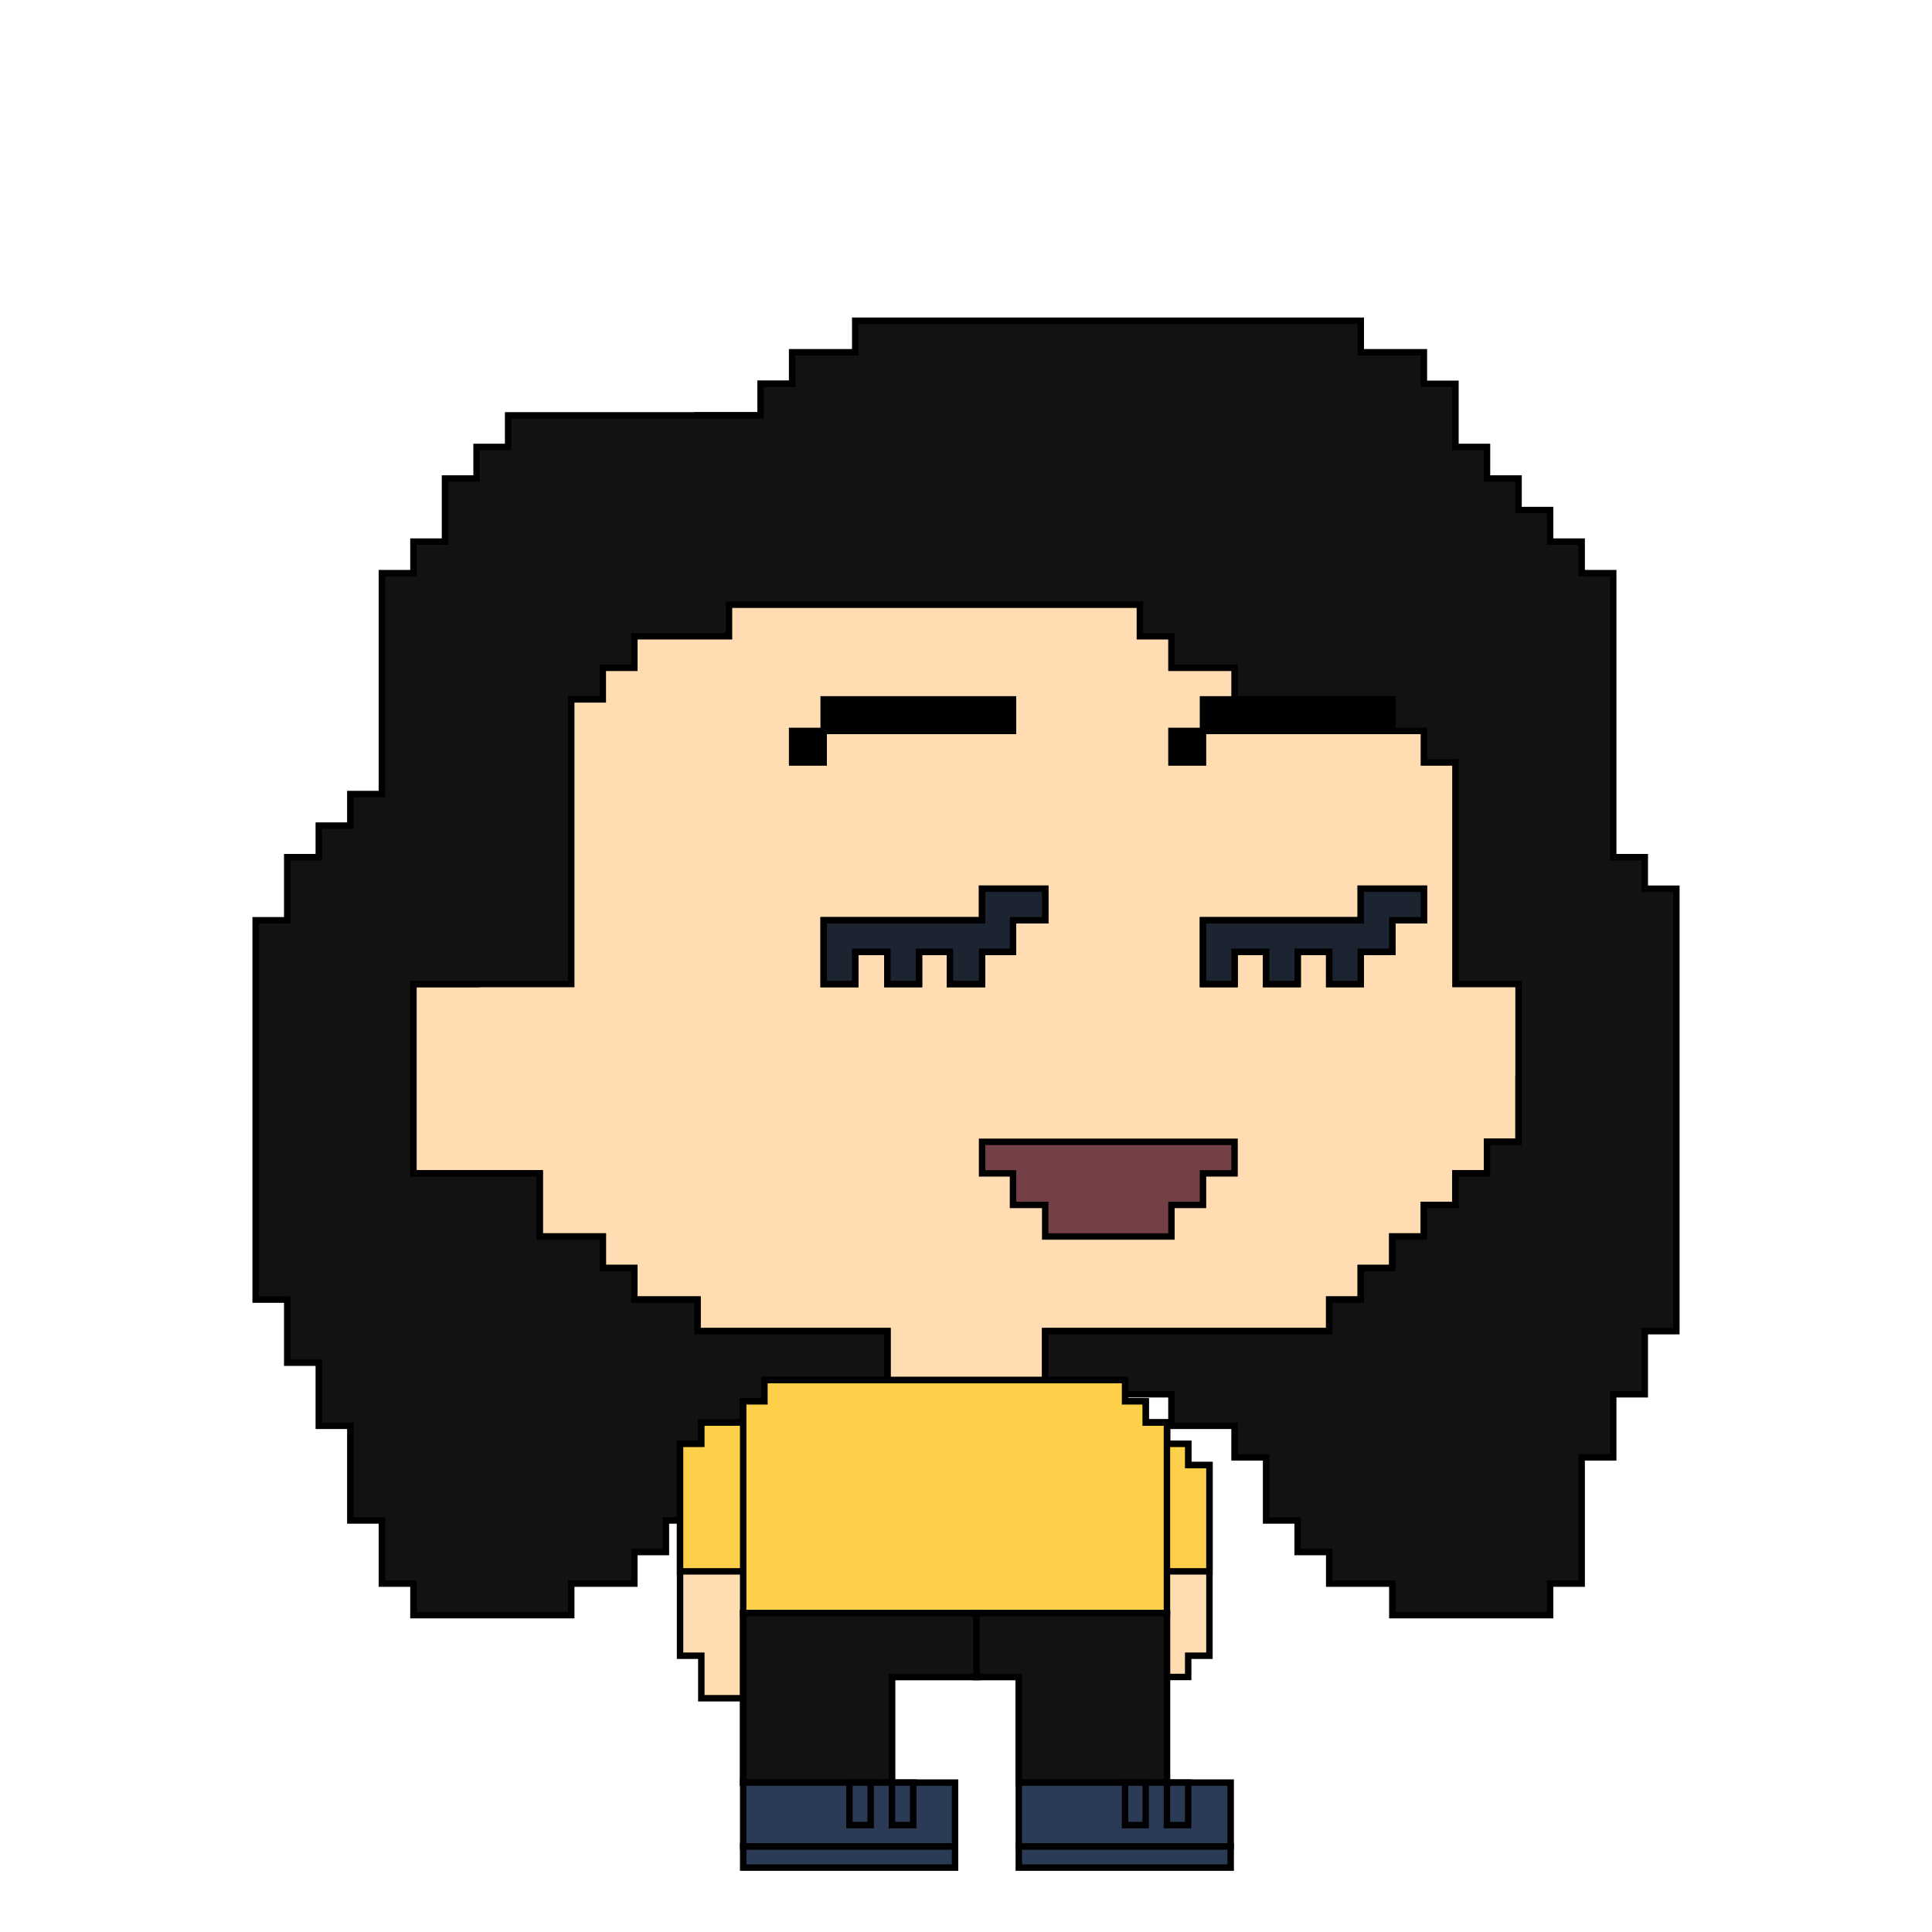
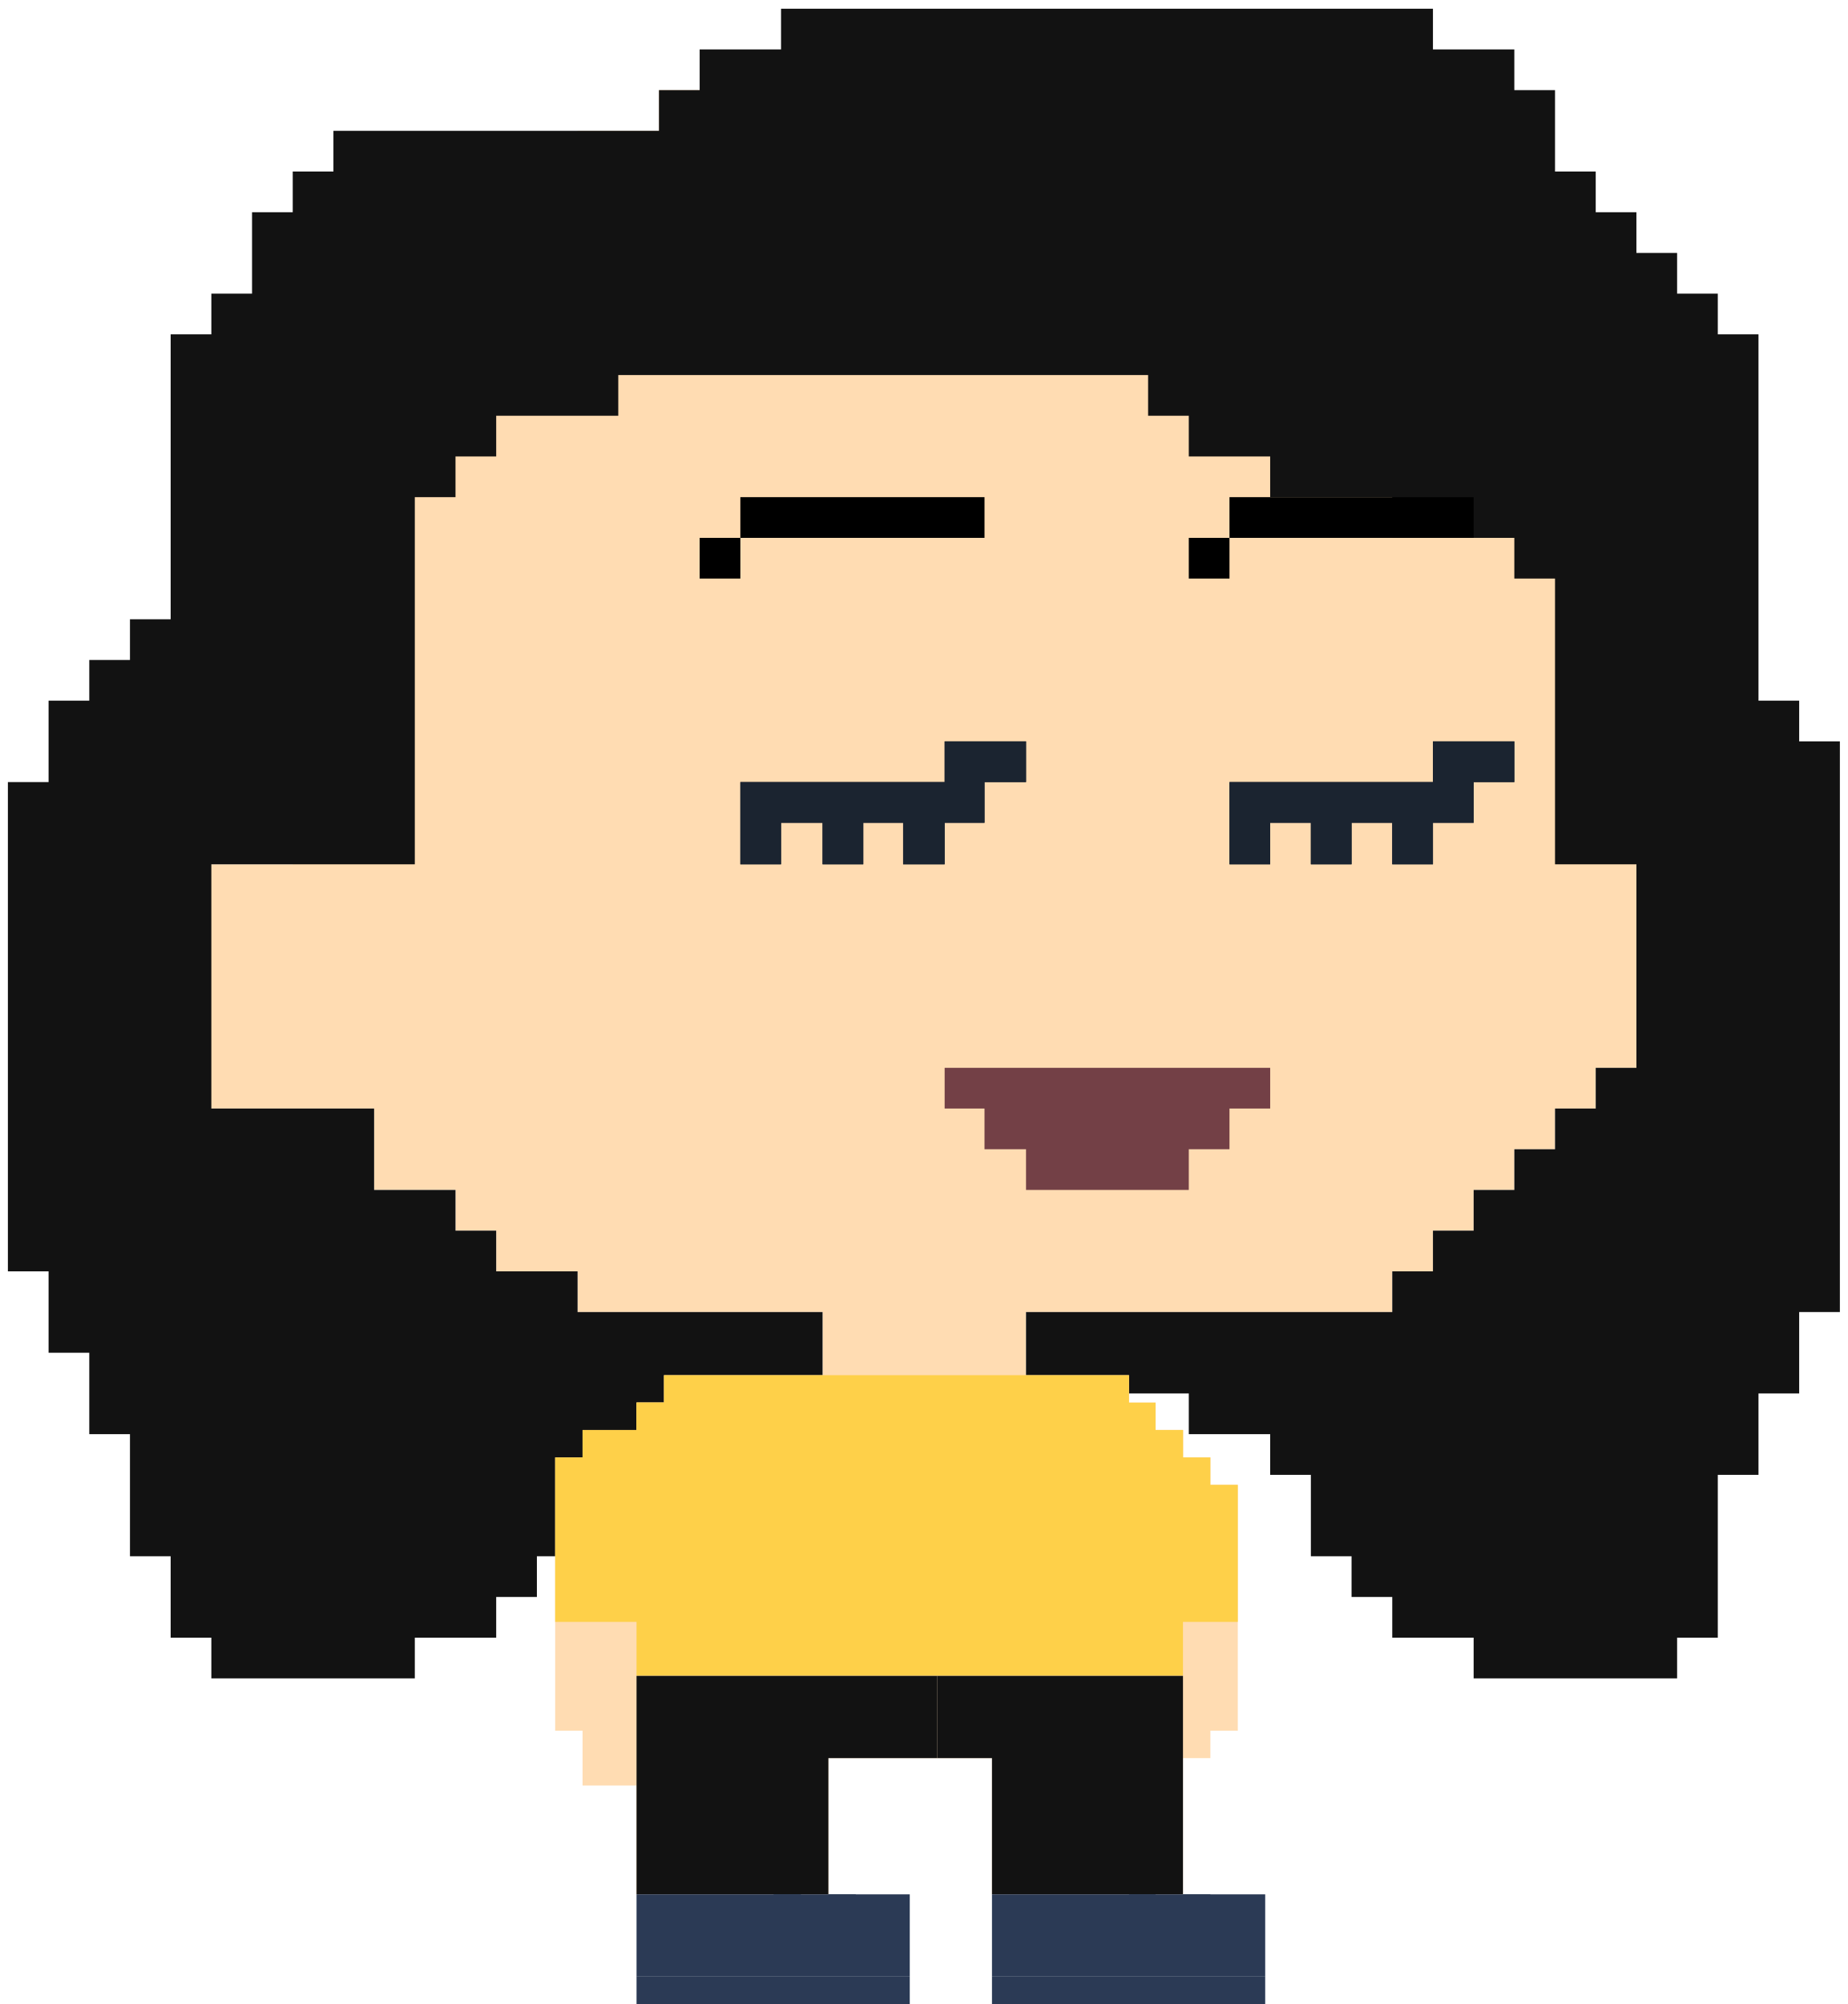
- <svg xmlns="http://www.w3.org/2000/svg" version="1.1" x="0px" y="0px" viewBox="0 0 300 300" style="enable-background:new 0 0 300 300;" xml:space="preserve" height="100%" width="80%">
-   <g id="beatrice">
-     <g id="character">
-       <polygon id="face-1" points="235.8,113.5 235.8,108.6 235.8,103.7 235.8,98.8 230.9,98.8 230.9,93.9      226,93.9 226,89 226,84.1 226,79.2 221.1,79.2 221.1,74.3 216.2,74.3 216.2,69.4 211.3,69.4 206.4,69.4 206.4,64.5 201.5,64.5      196.6,64.5 191.7,64.5 191.7,59.6 186.8,59.6 181.9,59.6 177,59.6 177,54.7 172.1,54.7 167.2,54.7 162.3,54.7 157.3,54.7      152.5,54.7 147.5,54.7 142.7,54.7 142.7,59.6 137.8,59.6 132.8,59.6 127.9,59.6 123,59.6 118.1,59.6 118.1,64.5 113.2,64.5      108.3,64.5 108.3,69.4 103.4,69.4 103.4,74.3 98.5,74.3 98.5,79.2 93.6,79.2 93.6,84.1 88.7,84.1 88.7,89 83.8,89 83.8,93.9      78.9,93.9 78.9,98.8 78.9,103.7 78.9,108.6 78.9,113.5 78.9,118.4 74,118.4 74,123.3 74,128.2 74,133.1 74,138 74,142.9      74,147.8 74,152.8 69.1,152.8 64.2,152.8 59.3,152.8 59.3,157.6 59.3,162.5 59.3,167.5 59.3,172.3 59.3,177.3 59.3,182.2      64.2,182.2 69.1,182.2 74,182.2 78.9,182.2 83.8,182.2 83.8,187.1 83.8,192 88.7,192 93.6,192 93.6,196.9 98.5,196.9 98.5,201.8      103.4,201.8 108.3,201.8 108.3,206.7 113.2,206.7 118.1,206.7 123,206.7 127.9,206.7 132.8,206.7 137.8,206.7 137.8,211.6      137.8,216.5 142.7,216.5 147.5,216.5 152.5,216.5 157.3,216.5 162.3,216.5 162.3,211.6 162.3,206.7 167.2,206.7 172.1,206.7      177,206.7 181.9,206.7 186.8,206.7 191.7,206.7 196.6,206.7 201.5,206.7 206.4,206.7 206.4,201.8 211.3,201.8 211.3,196.9      216.2,196.9 216.2,192 221.1,192 221.1,187.1 226,187.1 226,182.2 230.9,182.2 230.9,177.3 235.8,177.3 235.8,172.3 235.8,167.5      240.7,167.5 240.7,162.5 240.7,157.6 240.7,152.8 240.7,147.8 240.7,142.9 240.7,138 240.7,133.1 240.7,128.2 240.7,123.3      240.7,118.4 240.7,113.5    " class="skin" />
-       <polygon id="hairstyle-8" points="255.4,138 255.4,133.1 250.5,133.1 250.5,128.2 250.5,123.3 250.5,118.4      250.5,113.5 250.5,108.6 250.5,103.7 250.5,98.8 250.5,93.9 250.5,89 245.6,89 245.6,84.1 240.7,84.1 240.7,79.2 235.8,79.2      235.8,74.3 230.9,74.3 230.9,69.4 226,69.4 226,64.5 226,59.6 221.1,59.6 221.1,54.7 216.2,54.7 211.3,54.7 211.3,49.8      206.4,49.8 201.5,49.8 196.6,49.8 191.7,49.8 186.8,49.8 181.9,49.8 177,49.8 172.1,49.8 167.2,49.8 162.3,49.8 157.3,49.8      152.5,49.8 147.5,49.8 142.7,49.8 137.8,49.8 132.8,49.8 132.8,54.7 127.9,54.7 123,54.7 123,59.6 118.1,59.6 118.1,64.5      113.2,64.5 108.3,64.5 103.4,64.5 98.5,64.5 93.6,64.5 88.7,64.5 83.8,64.5 78.9,64.5 78.9,69.4 74,69.4 74,74.3 69.1,74.3      69.1,79.2 69.1,84.1 64.2,84.1 64.2,89 59.3,89 59.3,93.9 59.3,98.8 59.3,103.7 59.3,108.6 59.3,113.5 59.3,118.4 59.3,123.3      54.4,123.3 54.4,128.2 49.5,128.2 49.5,133.1 44.6,133.1 44.6,138 44.6,142.9 39.7,142.9 39.7,147.8 39.7,152.8 39.7,157.6      39.7,162.5 39.7,167.5 39.7,172.3 39.7,177.3 39.7,182.2 39.7,187.1 39.7,192 39.7,196.9 39.7,201.8 44.6,201.8 44.6,206.7      44.6,211.6 49.5,211.6 49.5,216.5 49.5,221.4 54.4,221.4 54.4,226.3 54.4,231.2 54.4,236.1 59.3,236.1 59.3,241 59.3,245.9      64.2,245.9 64.2,250.8 69.1,250.8 74,250.8 78.9,250.8 83.8,250.8 88.7,250.8 88.7,245.9 93.6,245.9 98.5,245.9 98.5,241      103.4,241 103.4,236.1 108.3,236.1 108.3,231.2 113.2,231.2 113.2,226.3 118.1,226.3 118.1,221.4 123,221.4 123,216.5      127.9,216.5 132.8,216.5 137.8,216.5 137.8,211.6 137.8,206.7 132.8,206.7 127.9,206.7 123,206.7 118.1,206.7 113.2,206.7      108.3,206.7 108.3,201.8 103.4,201.8 98.5,201.8 98.5,196.9 93.6,196.9 93.6,192 88.7,192 83.8,192 83.8,187.1 83.8,182.2      78.9,182.2 74,182.2 69.1,182.2 64.2,182.2 64.2,177.3 64.2,172.3 64.2,167.5 64.2,162.5 64.2,157.6 64.2,152.8 69.1,152.8      74,152.8 78.9,152.8 83.8,152.8 88.7,152.8 88.7,147.8 88.7,142.9 88.7,138 88.7,133.1 88.7,128.2 88.7,123.3 88.7,118.4      88.7,113.5 88.7,108.6 93.6,108.6 93.6,103.7 98.5,103.7 98.5,98.8 103.4,98.8 108.3,98.8 113.2,98.8 113.2,93.9 118.1,93.9      123,93.9 127.9,93.9 132.8,93.9 137.8,93.9 142.7,93.9 147.5,93.9 152.5,93.9 157.3,93.9 162.3,93.9 167.2,93.9 172.1,93.9      177,93.9 177,98.8 181.9,98.8 181.9,103.7 186.8,103.7 191.7,103.7 191.7,108.6 196.6,108.6 201.5,108.6 206.4,108.6      206.4,113.5 211.3,113.5 216.2,113.5 221.1,113.5 221.1,118.4 226,118.4 226,123.3 226,128.2 226,133.1 226,138 226,142.9      226,147.8 226,152.8 230.9,152.8 235.8,152.8 235.8,157.6 235.8,162.5 235.8,167.5 235.8,172.3 235.8,177.3 230.9,177.3      230.9,182.2 226,182.2 226,187.1 221.1,187.1 221.1,192 216.2,192 216.2,196.9 211.3,196.9 211.3,201.8 206.4,201.8 206.4,206.7      201.5,206.7 196.6,206.7 191.7,206.7 186.8,206.7 181.9,206.7 177,206.7 172.1,206.7 167.2,206.7 162.3,206.7 162.3,211.6      162.3,216.5 167.2,216.5 172.1,216.5 177,216.5 181.9,216.5 181.9,221.4 186.8,221.4 191.7,221.4 191.7,226.3 196.6,226.3      196.6,231.2 196.6,236.1 201.5,236.1 201.5,241 206.4,241 206.4,245.9 211.3,245.9 216.2,245.9 216.2,250.8 221.1,250.8      226,250.8 230.9,250.8 235.8,250.8 240.7,250.8 240.7,245.9 245.6,245.9 245.6,241 245.6,236.1 245.6,231.2 245.6,226.3      250.5,226.3 250.5,221.4 250.5,216.5 255.4,216.5 255.4,211.6 255.4,206.7 260.3,206.7 260.3,201.8 260.3,196.9 260.3,192      260.3,187.1 260.3,182.2 260.3,177.3 260.3,172.3 260.3,167.5 260.3,162.5 260.3,157.6 260.3,152.8 260.3,147.8 260.3,142.9      260.3,138    " class="hairstyle hair" />
-       <g id="eyebrows-2" class="eyebrows hair">
-         <g id="right-eyebrow-2" class="eyebrows hair">
-           <polygon points="211.3,108.6 206.4,108.6 201.5,108.6 196.6,108.6 191.7,108.6        186.8,108.6 186.8,113.5 191.7,113.5 196.6,113.5 201.5,113.5 206.4,113.5 211.3,113.5 216.2,113.5 216.2,108.6      " />
-           <rect x="181.9" y="113.5" width="4.9" height="4.9" />
-         </g>
-         <g id="left-eyebrow-2" class="eyebrows hair">
-           <polygon points="152.5,108.6 147.5,108.6 142.7,108.6 137.8,108.6 132.8,108.6        127.9,108.6 127.9,113.5 132.8,113.5 137.8,113.5 142.7,113.5 147.5,113.5 152.5,113.5 157.3,113.5 157.3,108.6      " />
-           <rect x="123" y="113.5" width="4.9" height="4.9" />
-         </g>
-       </g>
-       <g id="eyes-2" class="eyes">
-         <polygon id="right-eye-2" points="216.2,138 211.3,138 211.3,142.9 206.4,142.9 201.5,142.9 196.6,142.9       191.7,142.9 186.8,142.9 186.8,147.8 186.8,152.8 191.7,152.8 191.7,147.8 196.6,147.8 196.6,152.8 201.5,152.8 201.5,147.8       206.4,147.8 206.4,152.8 211.3,152.8 211.3,147.8 216.2,147.8 216.2,142.9 221.1,142.9 221.1,138     " class="eyes" />
-         <polygon id="left-eye-2" points="157.3,138 152.5,138 152.5,142.9 147.5,142.9 142.7,142.9 137.8,142.9       132.8,142.9 127.9,142.9 127.9,147.8 127.9,152.8 132.8,152.8 132.8,147.8 137.8,147.8 137.8,152.8 142.7,152.8 142.7,147.8       147.5,147.8 147.5,152.8 152.5,152.8 152.5,147.8 157.3,147.8 157.3,142.9 162.3,142.9 162.3,138     " class="eyes" />
-       </g>
-       <g id="eyes-2" class="eyes">
-         <polygon id="right-eye-2" points="216.2,138 211.3,138 211.3,142.9 206.4,142.9 201.5,142.9 196.6,142.9       191.7,142.9 186.8,142.9 186.8,147.8 186.8,152.8 191.7,152.8 191.7,147.8 196.6,147.8 196.6,152.8 201.5,152.8 201.5,147.8       206.4,147.8 206.4,152.8 211.3,152.8 211.3,147.8 216.2,147.8 216.2,142.9 221.1,142.9 221.1,138     " class="eyes" />
-         <polygon id="left-eye-2" points="157.3,138 152.5,138 152.5,142.9 147.5,142.9 142.7,142.9 137.8,142.9       132.8,142.9 127.9,142.9 127.9,147.8 127.9,152.8 132.8,152.8 132.8,147.8 137.8,147.8 137.8,152.8 142.7,152.8 142.7,147.8       147.5,147.8 147.5,152.8 152.5,152.8 152.5,147.8 157.3,147.8 157.3,142.9 162.3,142.9 162.3,138     " class="eyes" />
-       </g>
-       <polygon id="mouth-1" points="186.8,177.3 181.9,177.3 177,177.3 172.1,177.3 167.2,177.3 162.3,177.3      157.3,177.3 152.5,177.3 152.5,182.2 157.3,182.2 157.3,187.1 162.3,187.1 162.3,192 167.2,192 172.1,192 177,192 181.9,192      181.9,187.1 186.8,187.1 186.8,182.2 191.7,182.2 191.7,177.3    " class="mouth" />
-     </g>
-     <g id="character">
-       <polygon id="torso-1" points="177.9,220.9 177.9,217.6 174.7,217.6 174.7,214.3 171.4,214.3 168.1,214.3      164.8,214.3 161.5,214.3 158.2,214.3 154.9,214.3 151.6,214.3 148.3,214.3 145,214.3 141.8,214.3 138.5,214.3 135.2,214.3      131.9,214.3 128.6,214.3 125.3,214.3 122,214.3 118.7,214.3 118.7,217.6 115.4,217.6 115.4,220.9 115.4,224.2 115.4,227.5      115.4,230.8 115.4,234.1 115.4,237.4 115.4,240.7 115.4,244 115.4,247.2 115.4,250.5 118.7,250.5 122,250.5 125.3,250.5      128.6,250.5 131.9,250.5 135.2,250.5 138.5,250.5 141.8,250.5 145,250.5 148.3,250.5 151.6,250.5 154.9,250.5 158.2,250.5      161.5,250.5 164.8,250.5 168.1,250.5 171.4,250.5 174.7,250.5 177.9,250.5 181.2,250.5 181.2,247.2 181.2,244 181.2,240.7      181.2,237.4 181.2,234.1 181.2,230.8 181.2,227.5 181.2,224.2 181.2,220.9    " class="torso skin" />
-       <g id="arms-1" class="skin">
-         <polygon id="right-arm-1" points="184.5,227.5 184.5,224.2 181.2,224.2 181.2,220.9 177.9,220.9       177.9,224.2 177.9,227.5 177.9,230.8 177.9,234.1 177.9,237.4 177.9,240.7 177.9,244 177.9,247.2 177.9,250.5 177.9,253.8       177.9,257.1 177.9,260.4 181.2,260.4 184.5,260.4 184.5,257.1 187.8,257.1 187.8,253.8 187.8,250.5 187.8,247.2 187.8,244       187.8,240.7 187.8,237.4 187.8,234.1 187.8,230.8 187.8,227.5     " class="arms skin" />
-         <polygon id="left-arm-1" points="115.4,217.6 115.4,220.9 112.2,220.9 108.9,220.9 108.9,224.2 105.6,224.2       105.6,227.5 105.6,230.8 105.6,234.1 105.6,237.4 105.6,240.7 105.6,244 105.6,247.2 105.6,250.5 105.6,253.8 105.6,257.1       108.9,257.1 108.9,260.4 108.9,263.7 112.2,263.7 115.4,263.7 118.7,263.7 118.7,260.4 118.7,257.1 118.7,253.8 118.7,250.5       118.7,247.2 118.7,244 118.7,240.7 118.7,237.4 118.7,234.1 118.7,230.8 118.7,227.5 118.7,224.2 118.7,220.9 118.7,217.6           " class="arms skin" />
-       </g>
-       <g id="top-1" class="top">
-         <polygon id="right-sleeve-1" points="184.5,227.5 184.5,224.2 181.2,224.2 181.2,220.9 177.9,220.9       177.9,224.2 177.9,227.5 177.9,230.8 177.9,234.1 177.9,237.4 177.9,240.7 177.9,244 181.2,244 184.5,244 187.8,244       187.8,240.7 187.8,237.4 187.8,234.1 187.8,230.8 187.8,227.5     " class="sleeves" />
-         <polygon id="left-sleeve-1" points="115.4,217.6 115.4,220.9 112.2,220.9 108.9,220.9 108.9,224.2       105.6,224.2 105.6,227.5 105.6,230.8 105.6,234.1 105.6,237.4 105.6,240.7 105.6,244 108.9,244 112.2,244 115.4,244 118.7,244       118.7,240.7 118.7,237.4 118.7,234.1 118.7,230.8 118.7,227.5 118.7,224.2 118.7,220.9 118.7,217.6     " class="sleeves" />
-         <polygon id="top-body-1" points="177.9,220.9 177.9,217.6 174.7,217.6 174.7,214.3 171.4,214.3 168.1,214.3       164.8,214.3 161.5,214.3 158.2,214.3 154.9,214.3 151.6,214.3 148.3,214.3 145,214.3 141.8,214.3 138.5,214.3 135.2,214.3       131.9,214.3 128.6,214.3 125.3,214.3 122,214.3 118.7,214.3 118.7,217.6 115.4,217.6 115.4,220.9 115.4,224.2 115.4,227.5       115.4,230.8 115.4,234.1 115.4,237.4 115.4,240.7 115.4,244 115.4,247.2 115.4,250.5 118.7,250.5 122,250.5 125.3,250.5       128.6,250.5 131.9,250.5 135.2,250.5 138.5,250.5 141.8,250.5 145,250.5 148.3,250.5 151.6,250.5 154.9,250.5 158.2,250.5       161.5,250.5 164.8,250.5 168.1,250.5 171.4,250.5 174.7,250.5 177.9,250.5 181.2,250.5 181.2,247.2 181.2,244 181.2,240.7       181.2,237.4 181.2,234.1 181.2,230.8 181.2,227.5 181.2,224.2 181.2,220.9     " class="" />
-       </g>
-       <g id="legs-1" class="skin">
-         <polygon id="right-leg-1" points="177.9,250.5 174.7,250.5 171.4,250.5 168.1,250.5 164.8,250.5       161.5,250.5 158.2,250.5 154.9,250.5 151.6,250.5 151.6,253.8 151.6,257.1 151.6,260.4 154.9,260.4 158.2,260.4 158.2,263.7       158.2,267 158.2,270.3 158.2,273.5 158.2,276.8 161.5,276.8 164.8,276.8 168.1,276.8 171.4,276.8 174.7,276.8 177.9,276.8       181.2,276.8 181.2,273.5 181.2,270.3 181.2,267 181.2,263.7 181.2,260.4 181.2,257.1 181.2,253.8 181.2,250.5     " class="legs skin" />
-         <polygon id="left-leg-1" points="148.3,250.5 145,250.5 141.8,250.5 138.5,250.5 135.2,250.5 131.9,250.5       128.6,250.5 125.3,250.5 122,250.5 118.7,250.5 115.4,250.5 115.4,253.8 115.4,257.1 115.4,260.4 115.4,263.7 115.4,267       115.4,270.3 115.4,273.5 115.4,276.8 118.7,276.8 122,276.8 125.3,276.8 128.6,276.8 131.9,276.8 135.2,276.8 138.5,276.8       138.5,273.5 138.5,270.3 138.5,267 138.5,263.7 138.5,260.4 141.8,260.4 145,260.4 148.3,260.4 151.6,260.4 151.6,257.1       151.6,253.8 151.6,250.5     " class="legs skin" />
-       </g>
-       <g id="bottoms-1" class="bottoms">
-         <polygon id="right-bottom-1" points="177.9,250.5 174.7,250.5 171.4,250.5 168.1,250.5 164.8,250.5       161.5,250.5 158.2,250.5 154.9,250.5 151.6,250.5 151.6,253.8 151.6,257.1 151.6,260.4 154.9,260.4 158.2,260.4 158.2,263.7       158.2,267 158.2,270.3 158.2,273.5 158.2,276.8 161.5,276.8 164.8,276.8 168.1,276.8 171.4,276.8 174.7,276.8 177.9,276.8       181.2,276.8 181.2,273.5 181.2,270.3 181.2,267 181.2,263.7 181.2,260.4 181.2,257.1 181.2,253.8 181.2,250.5     " class="bottoms" />
-         <polygon id="left-bottom-1" points="148.3,250.5 145,250.5 141.8,250.5 138.5,250.5 135.2,250.5       131.9,250.5 128.6,250.5 125.3,250.5 122,250.5 118.7,250.5 115.4,250.5 115.4,253.8 115.4,257.1 115.4,260.4 115.4,263.7       115.4,267 115.4,270.3 115.4,273.5 115.4,276.8 118.7,276.8 122,276.8 125.3,276.8 128.6,276.8 131.9,276.8 135.2,276.8       138.5,276.8 138.5,273.5 138.5,270.3 138.5,267 138.5,263.7 138.5,260.4 141.8,260.4 145,260.4 148.3,260.4 151.6,260.4       151.6,257.1 151.6,253.8 151.6,250.5     " class="bottoms" />
-       </g>
-       <g id="character" class="skin" />
-       <g id="shoes-1" class="shoes">
-         <g id="right-shoe-1" class="shoes">
-           <polygon id="right-shoe-sole-1" points="187.8,286.7 184.5,286.7 181.2,286.7 177.9,286.7 174.7,286.7        171.4,286.7 168.1,286.7 164.8,286.7 161.5,286.7 158.2,286.7 158.2,290 161.5,290 164.8,290 168.1,290 171.4,290 174.7,290        177.9,290 181.2,290 184.5,290 187.8,290 191.1,290 191.1,286.7      " class="shoes shoe-soles" />
-           <polygon id="right-shoe-base-1" points="187.8,276.8 184.5,276.8 181.2,276.8 177.9,276.8 174.7,276.8        171.4,276.8 168.1,276.8 164.8,276.8 161.5,276.8 158.2,276.8 158.2,280.1 158.2,283.4 158.2,286.7 161.5,286.7 164.8,286.7        168.1,286.7 171.4,286.7 174.7,286.7 177.9,286.7 181.2,286.7 184.5,286.7 187.8,286.7 191.1,286.7 191.1,283.4 191.1,280.1        191.1,276.8      " class="shoes shoe-bases" />
-           <g id="right-shoe-laces-1" class="shoes shoe-laces">
-             <polygon points="181.2,276.8 181.2,280.1 181.2,283.4 184.5,283.4 184.5,280.1         184.5,276.8       " />
-             <polygon points="174.7,280.1 174.7,283.4 177.9,283.4 177.9,280.1 177.9,276.8         174.7,276.8       " />
-           </g>
-         </g>
-         <g id="left-shoe-1" class="shoes">
-           <polygon id="left-shoe-sole-1" points="145,286.7 141.8,286.7 138.5,286.7 135.2,286.7 131.9,286.7        128.6,286.7 125.3,286.7 122,286.7 118.7,286.7 115.4,286.7 115.4,290 118.7,290 122,290 125.3,290 128.6,290 131.9,290        135.2,290 138.5,290 141.8,290 145,290 148.3,290 148.3,286.7      " class="shoes shoe-soles" />
-           <polygon id="left-shoe-base-1" points="145,276.8 141.8,276.8 138.5,276.8 135.2,276.8 131.9,276.8        128.6,276.8 125.3,276.8 122,276.8 118.7,276.8 115.4,276.8 115.4,280.1 115.4,283.4 115.4,286.7 118.7,286.7 122,286.7        125.3,286.7 128.6,286.7 131.9,286.7 135.2,286.7 138.5,286.7 141.8,286.7 145,286.7 148.3,286.7 148.3,283.4 148.3,280.1        148.3,276.8      " class="shoes shoe-bases" />
-           <g id="left-shoe-laces-1" class="shoes shoe-laces">
-             <polygon points="138.5,276.8 138.5,280.1 138.5,283.4 141.8,283.4 141.8,280.1 141.8,276.8               " />
-             <polygon points="131.9,280.1 131.9,283.4 135.2,283.4 135.2,280.1 135.2,276.8 131.9,276.8               " />
-           </g>
-         </g>
-       </g>
-     </g>
-   </g>
-   <style>
-     * {
-       stroke: black;
-       stroke-width: 1px;
-     }
-     .shade{
-         fill:rgba(0,0,0,0.2);
-     }.background {
-   background: radial-gradient(1.5em 6.286em at 1.95em, rgba(255, 255, 255, 0) 50%, rgba(255, 255, 255, 0.25) 50%, rgba(255, 255, 255, 0.25) 55%, rgba(255, 255, 255, 0) 55%) 0 0, radial-gradient(1.5em 6.286em at -0.45em, rgba(255, 255, 255, 0) 50%, rgba(255, 255, 255, 0.25) 50%, rgba(255, 255, 255, 0.25) 55%, rgba(255, 255, 255, 0) 55%) 1.5em 5.5em, radial-gradient(2.3em 4.571em at 2.99em, rgba(255, 255, 255, 0) 50%, rgba(255, 255, 255, 0.3) 50%, rgba(255, 255, 255, 0.3) 55%, rgba(255, 255, 255, 0) 55%) 0 0, radial-gradient(2.3em 4.571em at -0.69em, rgba(255, 255, 255, 0) 50%, rgba(255, 255, 255, 0.3) 50%, rgba(255, 255, 255, 0.3) 55%, rgba(255, 255, 255, 0) 55%) 2.3em 4em, radial-gradient(3.5em 6.286em at 4.55em, rgba(255, 255, 255, 0) 50%, rgba(255, 255, 255, 0.25) 50%, rgba(255, 255, 255, 0.25) 55%, rgba(255, 255, 255, 0) 55%) 0 0, radial-gradient(3.5em 6.286em at -1.05em, rgba(255, 255, 255, 0) 50%, rgba(255, 255, 255, 0.25) 50%, rgba(255, 255, 255, 0.25) 55%, rgba(255, 255, 255, 0) 55%) 3.5em 5.5em, radial-gradient(#15ffa5, #00ced1);
-   background-color: mediumspringgreen;
-   background-size: 1.5em 11em, 1.5em 11em, 2.3em 8em, 2.3em 8em, 3.5em 11em, 3.5em 11em, 100% 100%;
-   background-repeat: repeat;
- }
- 
- .skin {
-   fill: #FFDCB2;
- }
- 
- .hairstyle {
-   fill: #121212;
- }
- 
- .eyes {
-   fill: #1B2430;
- }
- 
- .mouth {
-   fill: #734046;
- }
- 
- .top {
-   fill: #FED049;
- }
- 
- .topdesign {
-   fill: #AD62AA;
- }
- 
- .bottoms {
-   fill: #121212;
- }
- 
- .shoes {
-   fill: #2B3A55;
- }</style>
-   <style>
- .arms {
-   animation: raise-arms 1s 1;
-   transform-origin: center center;
- }
- @keyframes raise-arms {
-   0% {
-       transform: translateY(0);
-   }
-   50% {
-       transform: translateY(-5px);
-   }
-   100% {
-       transform: translateY(0);
-   }
- }</style>
+ <svg xmlns="http://www.w3.org/2000/svg" viewBox="0 0 178 193">
+   <path d="M157.64 51.8V47.88V43.96V40.04H153.72V36.12H149.8V32.2V28.28V24.36H145.88V20.44H141.96V16.52H138.04H134.12V12.6H130.2H126.28H122.36V8.68H118.44H114.52H110.6V4.76H106.68H102.76H98.84H94.84H91H87H83.16V8.68H79.24H75.24H71.32H67.4H63.48V12.6H59.56H55.64V16.52H51.72V20.44H47.8V24.36H43.88V28.28H39.96V32.2H36.04V36.12H32.12V40.04V43.96V47.88V51.8V55.72H28.2V59.64V63.56V67.48V71.4V75.32V79.24V83.24H24.28H20.36H16.44V87.08V91V95V98.84V102.84V106.76H20.36H24.28H28.2H32.12H36.04V110.68V114.6H39.96H43.88V118.52H47.8V122.44H51.72H55.64V126.36H59.56H63.48H67.4H71.32H75.24H79.24V130.28V134.2H83.16H87H91H94.84H98.84V130.28V126.36H102.76H106.68H110.6H114.52H118.44H122.36H126.28H130.2H134.12V122.44H138.04V118.52H141.96V114.6H145.88V110.68H149.8V106.76H153.72V102.84H157.64V98.84V95H161.56V91V87.08V83.24V79.24V75.32V71.4V67.48V63.56V59.64V55.72V51.8H157.64Z" fill="#FFDCB2" />
+   <path d="M173.32 71.4V67.48H169.4V63.56V59.64V55.72V51.8V47.88V43.96V40.04V36.12V32.2H165.48V28.28H161.56V24.36H157.64V20.44H153.72V16.52H149.8V12.6V8.68H145.88V4.76H141.96H138.04V0.84H134.12H130.2H126.28H122.36H118.44H114.52H110.6H106.68H102.76H98.84H94.84H91H87H83.16H79.24H75.24V4.76H71.32H67.4V8.68H63.48V12.6H59.56H55.64H51.72H47.8H43.88H39.96H36.04H32.12V16.52H28.2V20.44H24.28V24.36V28.28H20.36V32.2H16.44V36.12V40.04V43.96V47.88V51.8V55.72V59.64H12.52V63.56H8.6V67.48H4.68V71.4V75.32H0.76V79.24V83.24V87.08V91V95V98.84V102.84V106.76V110.68V114.6V118.52V122.44H4.68V126.36V130.28H8.6V134.2V138.12H12.52V142.04V145.96V149.88H16.44V153.8V157.72H20.36V161.64H24.28H28.2H32.12H36.04H39.96V157.72H43.88H47.8V153.8H51.72V149.88H55.64V145.96H59.56V142.04H63.48V138.12H67.4V134.2H71.32H75.24H79.24V130.28V126.36H75.24H71.32H67.4H63.48H59.56H55.64V122.44H51.72H47.8V118.52H43.88V114.6H39.96H36.04V110.68V106.76H32.12H28.2H24.28H20.36V102.84V98.84V95V91V87.08V83.24H24.28H28.2H32.12H36.04H39.96V79.24V75.32V71.4V67.48V63.56V59.64V55.72V51.8V47.88H43.88V43.96H47.8V40.04H51.72H55.64H59.56V36.12H63.48H67.4H71.32H75.24H79.24H83.16H87H91H94.84H98.84H102.76H106.68H110.6V40.04H114.52V43.96H118.44H122.36V47.88H126.28H130.2H134.12V51.8H138.04H141.96H145.88V55.72H149.8V59.64V63.56V67.48V71.4V75.32V79.24V83.24H153.72H157.64V87.08V91V95V98.84V102.84H153.72V106.76H149.8V110.68H145.88V114.6H141.96V118.52H138.04V122.44H134.12V126.36H130.2H126.28H122.36H118.44H114.52H110.6H106.68H102.76H98.84V130.28V134.2H102.76H106.68H110.6H114.52V138.12H118.44H122.36V142.04H126.28V145.96V149.88H130.2V153.8H134.12V157.72H138.04H141.96V161.64H145.88H149.8H153.72H157.64H161.56V157.72H165.48V153.8V149.88V145.96V142.04H169.4V138.12V134.2H173.32V130.28V126.36H177.24V122.44V118.52V114.6V110.68V106.76V102.84V98.84V95V91V87.08V83.24V79.24V75.32V71.4H173.32Z" fill="#121212" />
+   <path d="M138.04 47.88H134.12H130.2H126.28H122.36H118.44V51.8H122.36H126.28H130.2H134.12H138.04H141.96V47.88H138.04Z" fill="black" />
+   <path d="M118.44 51.8H114.52V55.72H118.44V51.8Z" fill="black" />
+   <path d="M91 47.88H87H83.16H79.24H75.24H71.32V51.8H75.24H79.24H83.16H87H91H94.84V47.88H91Z" fill="black" />
+   <path d="M71.32 51.8H67.4V55.72H71.32V51.8Z" fill="black" />
+   <path d="M141.96 71.4H138.04V75.32H134.12H130.2H126.28H122.36H118.44V79.24V83.24H122.36V79.24H126.28V83.24H130.2V79.24H134.12V83.24H138.04V79.24H141.96V75.32H145.88V71.4H141.96Z" fill="#1B2430" />
+   <path d="M94.84 71.4H91V75.32H87H83.16H79.24H75.24H71.32V79.24V83.24H75.24V79.24H79.24V83.24H83.16V79.24H87V83.24H91V79.24H94.84V75.32H98.84V71.4H94.84Z" fill="#1B2430" />
+   <path d="M141.96 71.4H138.04V75.32H134.12H130.2H126.28H122.36H118.44V79.24V83.24H122.36V79.24H126.28V83.24H130.2V79.24H134.12V83.24H138.04V79.24H141.96V75.32H145.88V71.4H141.96Z" fill="#1B2430" />
+   <path d="M94.84 71.4H91V75.32H87H83.16H79.24H75.24H71.32V79.24V83.24H75.24V79.24H79.24V83.24H83.16V79.24H87V83.24H91V79.24H94.84V75.32H98.84V71.4H94.84Z" fill="#1B2430" />
+   <path d="M118.44 102.84H114.52H110.6H106.68H102.76H98.84H94.84H91V106.76H94.84V110.68H98.84V114.6H102.76H106.68H110.6H114.52V110.68H118.44V106.76H122.36V102.84H118.44Z" fill="#734046" />
+   <path d="M111.32 137.72V135.08H108.76V132.44H106.12H103.48H100.84H98.2H95.56H92.92H90.28H87.64H85H82.44H79.8H77.16H74.52H71.88H69.24H66.6H63.96V135.08H61.32V137.72V140.36V143V145.64V148.28V150.92V153.56V156.2V158.76V161.4H63.96H66.6H69.24H71.88H74.52H77.16H79.8H82.44H85H87.64H90.28H92.92H95.56H98.2H100.84H103.48H106.12H108.76H111.32H113.96V158.76V156.2V153.56V150.92V148.28V145.64V143V140.36V137.72H111.32Z" fill="#FFDCB2" />
+   <path d="M116.6 143V140.36H113.96V137.72H111.32V140.36V143V145.64V148.28V150.92V153.56V156.2V158.76V161.4V164.04V166.68V169.32H113.96H116.6V166.68H119.24V164.04V161.4V158.76V156.2V153.56V150.92V148.28V145.64V143H116.6Z" fill="#FFDCB2" />
+   <path d="M61.32 135.08V137.72H58.76H56.12V140.36H53.48V143V145.64V148.28V150.92V153.56V156.2V158.76V161.4V164.04V166.68H56.12V169.32V171.96H58.76H61.32H63.96V169.32V166.68V164.04V161.4V158.76V156.2V153.56V150.92V148.28V145.64V143V140.36V137.72V135.08H61.32Z" fill="#FFDCB2" />
+   <path d="M116.6 143V140.36H113.96V137.72H111.32V140.36V143V145.64V148.28V150.92V153.56V156.2H113.96H116.6H119.24V153.56V150.92V148.28V145.64V143H116.6Z" fill="#FED049" />
+   <path d="M61.32 135.08V137.72H58.76H56.12V140.36H53.48V143V145.64V148.28V150.92V153.56V156.2H56.12H58.76H61.32H63.96V153.56V150.92V148.28V145.64V143V140.36V137.72V135.08H61.32Z" fill="#FED049" />
+   <path d="M111.32 137.72V135.08H108.76V132.44H106.12H103.48H100.84H98.2H95.56H92.92H90.28H87.64H85H82.44H79.8H77.16H74.52H71.88H69.24H66.6H63.96V135.08H61.32V137.72V140.36V143V145.64V148.28V150.92V153.56V156.2V158.76V161.4H63.96H66.6H69.24H71.88H74.52H77.16H79.8H82.44H85H87.64H90.28H92.92H95.56H98.2H100.84H103.48H106.12H108.76H111.32H113.96V158.76V156.2V153.56V150.92V148.28V145.64V143V140.36V137.72H111.32Z" fill="#FED049" />
+   <path d="M111.32 161.4H108.76H106.12H103.48H100.84H98.2H95.56H92.92H90.28V164.04V166.68V169.32H92.92H95.56V171.96V174.6V177.24V179.8V182.44H98.2H100.84H103.48H106.12H108.76H111.32H113.96V179.8V177.24V174.6V171.96V169.32V166.68V164.04V161.4H111.32Z" fill="#FFDCB2" />
+   <path d="M87.64 161.4H85H82.44H79.8H77.16H74.52H71.88H69.24H66.6H63.96H61.32V164.04V166.68V169.32V171.96V174.6V177.24V179.8V182.44H63.96H66.6H69.24H71.88H74.52H77.16H79.8V179.8V177.24V174.6V171.96V169.32H82.44H85H87.64H90.28V166.68V164.04V161.4H87.64Z" fill="#FFDCB2" />
+   <path d="M111.32 161.4H108.76H106.12H103.48H100.84H98.2H95.56H92.92H90.28V164.04V166.68V169.32H92.92H95.56V171.96V174.6V177.24V179.8V182.44H98.2H100.84H103.48H106.12H108.76H111.32H113.96V179.8V177.24V174.6V171.96V169.32V166.68V164.04V161.4H111.32Z" fill="#121212" />
+   <path d="M87.64 161.4H85H82.44H79.8H77.16H74.52H71.88H69.24H66.6H63.96H61.32V164.04V166.68V169.32V171.96V174.6V177.24V179.8V182.44H63.96H66.6H69.24H71.88H74.52H77.16H79.8V179.8V177.24V174.6V171.96V169.32H82.44H85H87.64H90.28V166.68V164.04V161.4H87.64Z" fill="#121212" />
+   <path d="M119.24 190.36H116.6H113.96H111.32H108.76H106.12H103.48H100.84H98.2H95.56V193H98.2H100.84H103.48H106.12H108.76H111.32H113.96H116.6H119.24H121.88V190.36H119.24Z" fill="#2B3A55" />
+   <path d="M119.24 182.44H116.6H113.96H111.32H108.76H106.12H103.48H100.84H98.2H95.56V185.08V187.72V190.36H98.2H100.84H103.48H106.12H108.76H111.32H113.96H116.6H119.24H121.88V187.72V185.08V182.44H119.24Z" fill="#2B3A55" />
+   <path d="M113.96 182.44V185.08V187.72H116.6V185.08V182.44H113.96Z" fill="#2B3A55" />
+   <path d="M108.76 185.08V187.72H111.32V185.08V182.44H108.76V185.08Z" fill="#2B3A55" />
+   <path d="M85 190.36H82.44H79.8H77.16H74.52H71.88H69.24H66.6H63.96H61.32V193H63.96H66.6H69.24H71.88H74.52H77.16H79.8H82.44H85H87.64V190.36H85Z" fill="#2B3A55" />
+   <path d="M85 182.44H82.44H79.8H77.16H74.52H71.88H69.24H66.6H63.96H61.32V185.08V187.72V190.36H63.96H66.6H69.24H71.88H74.52H77.16H79.8H82.44H85H87.64V187.72V185.08V182.44H85Z" fill="#2B3A55" />
+   <path d="M79.8 182.44V185.08V187.72H82.44V185.08V182.44H79.8Z" fill="#2B3A55" />
+   <path d="M74.52 185.08V187.72H77.16V185.08V182.44H74.52V185.08Z" fill="#2B3A55" />
</svg>
